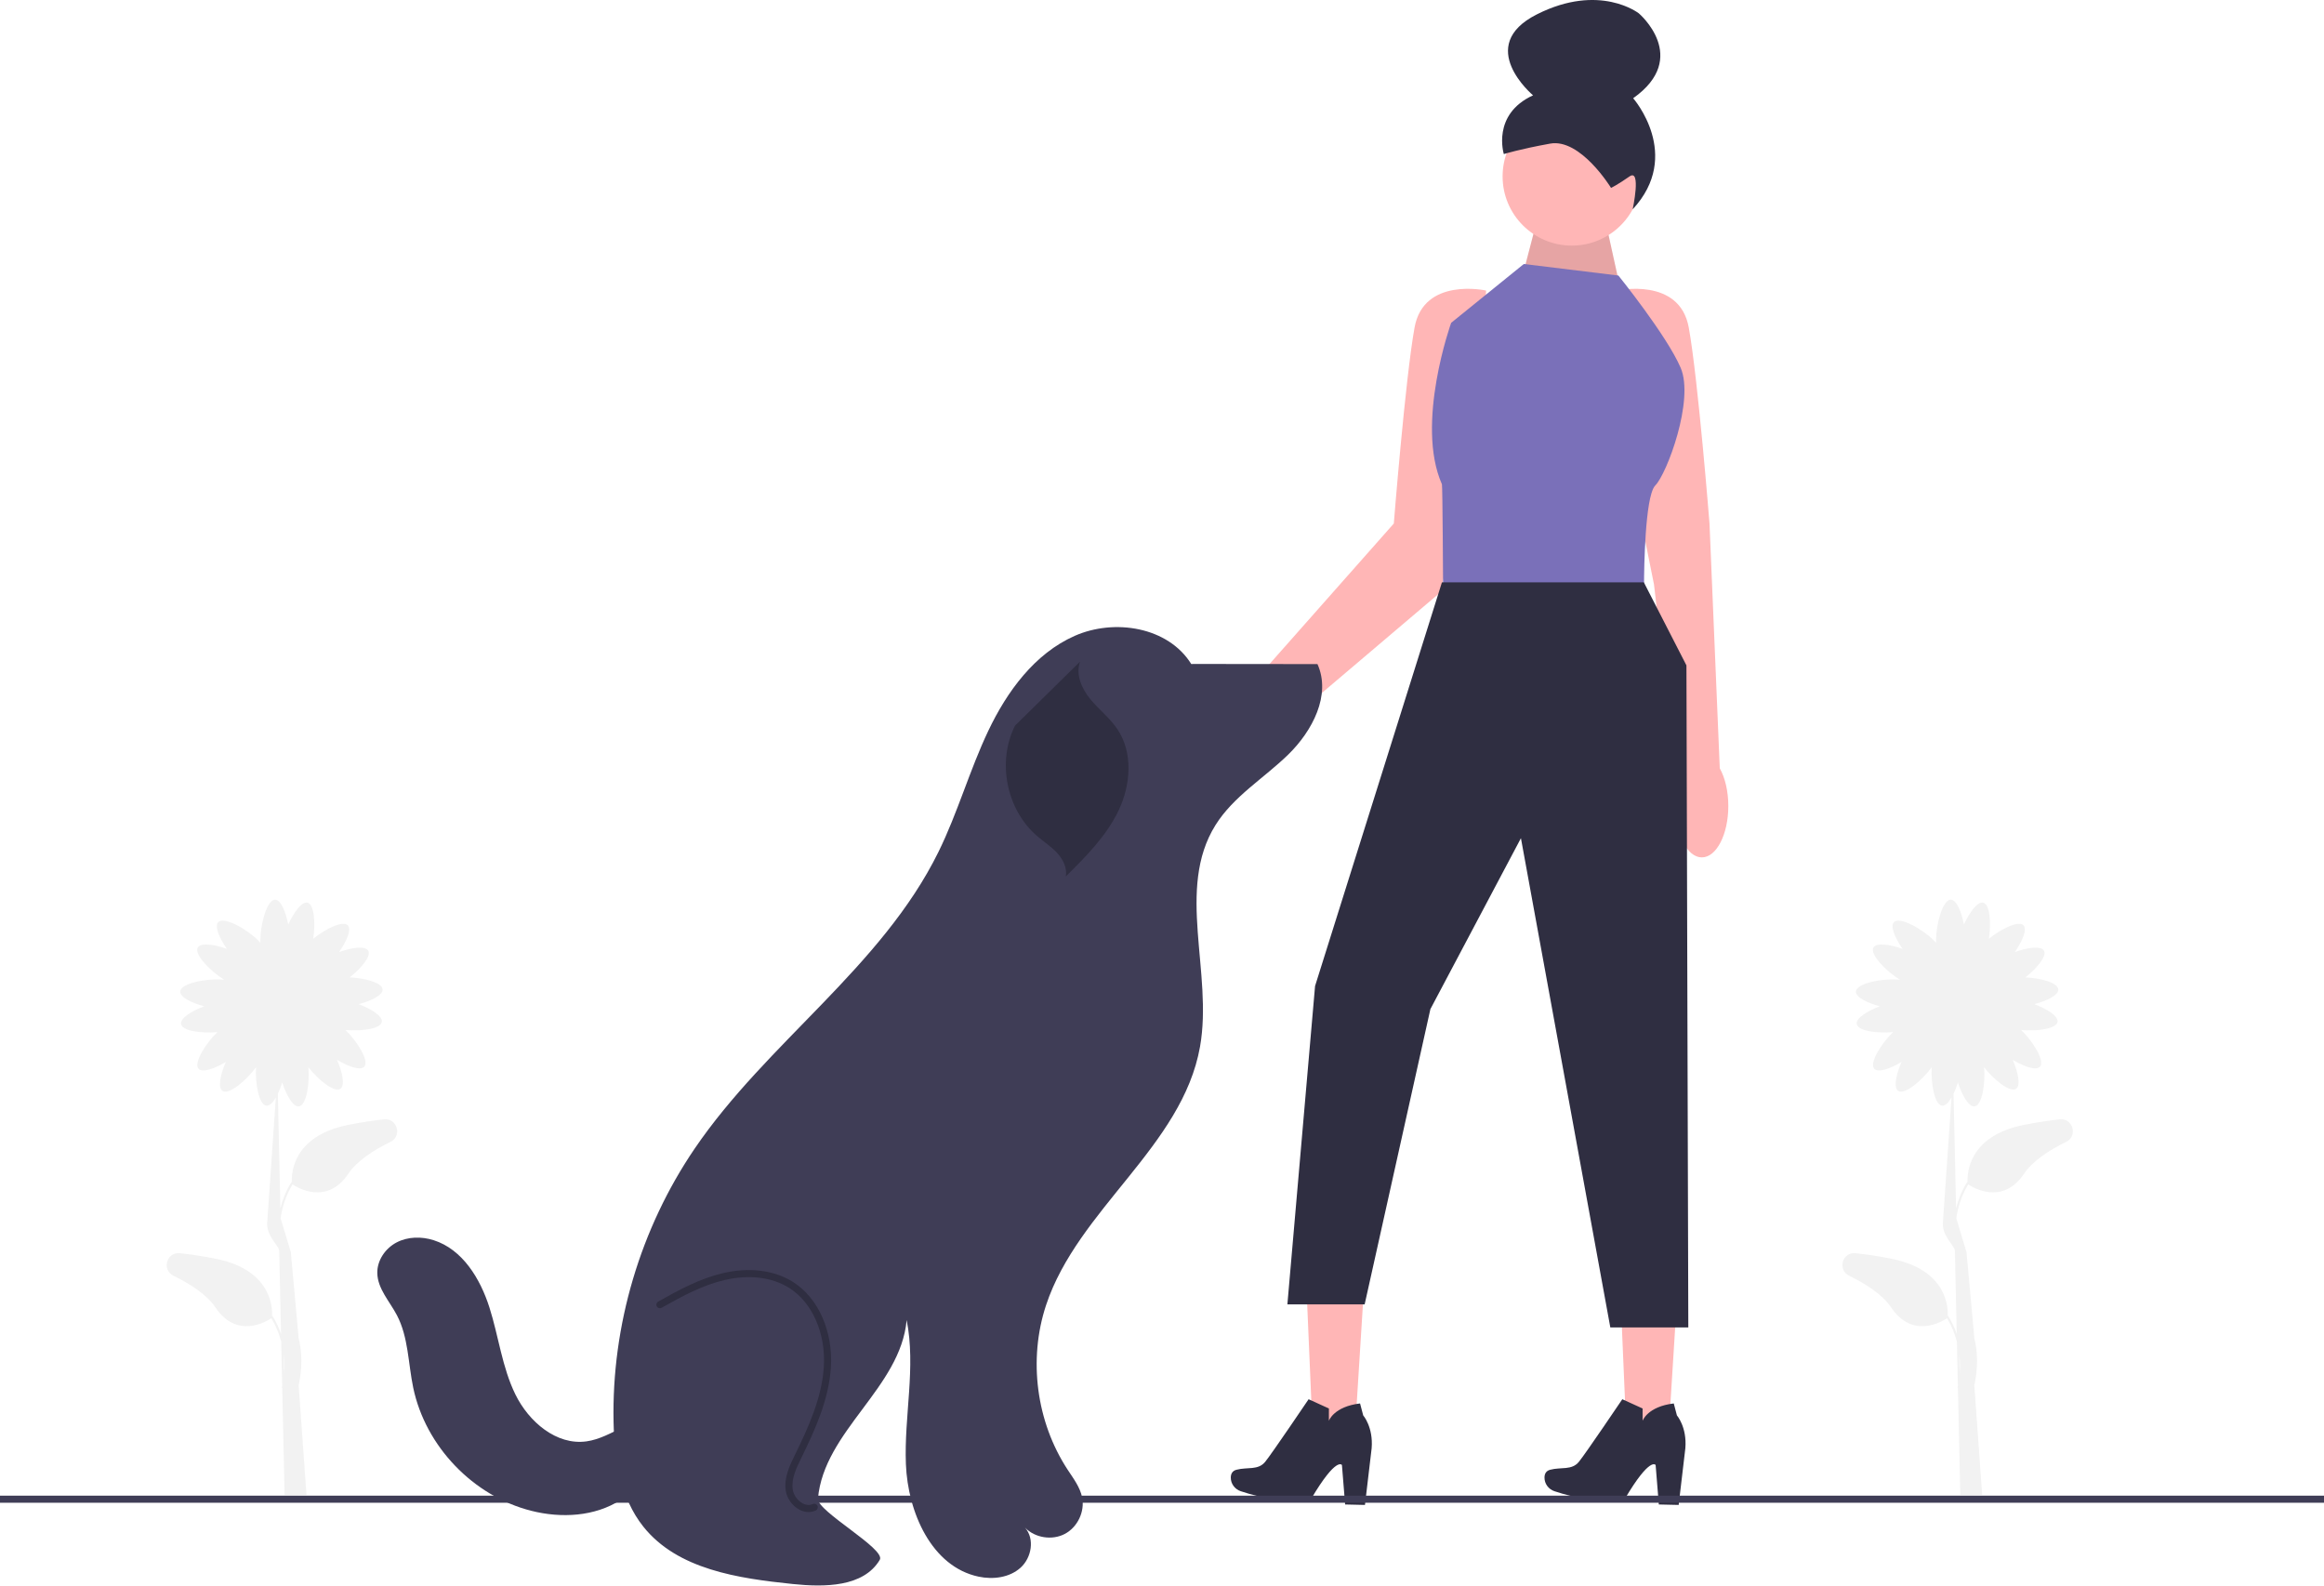
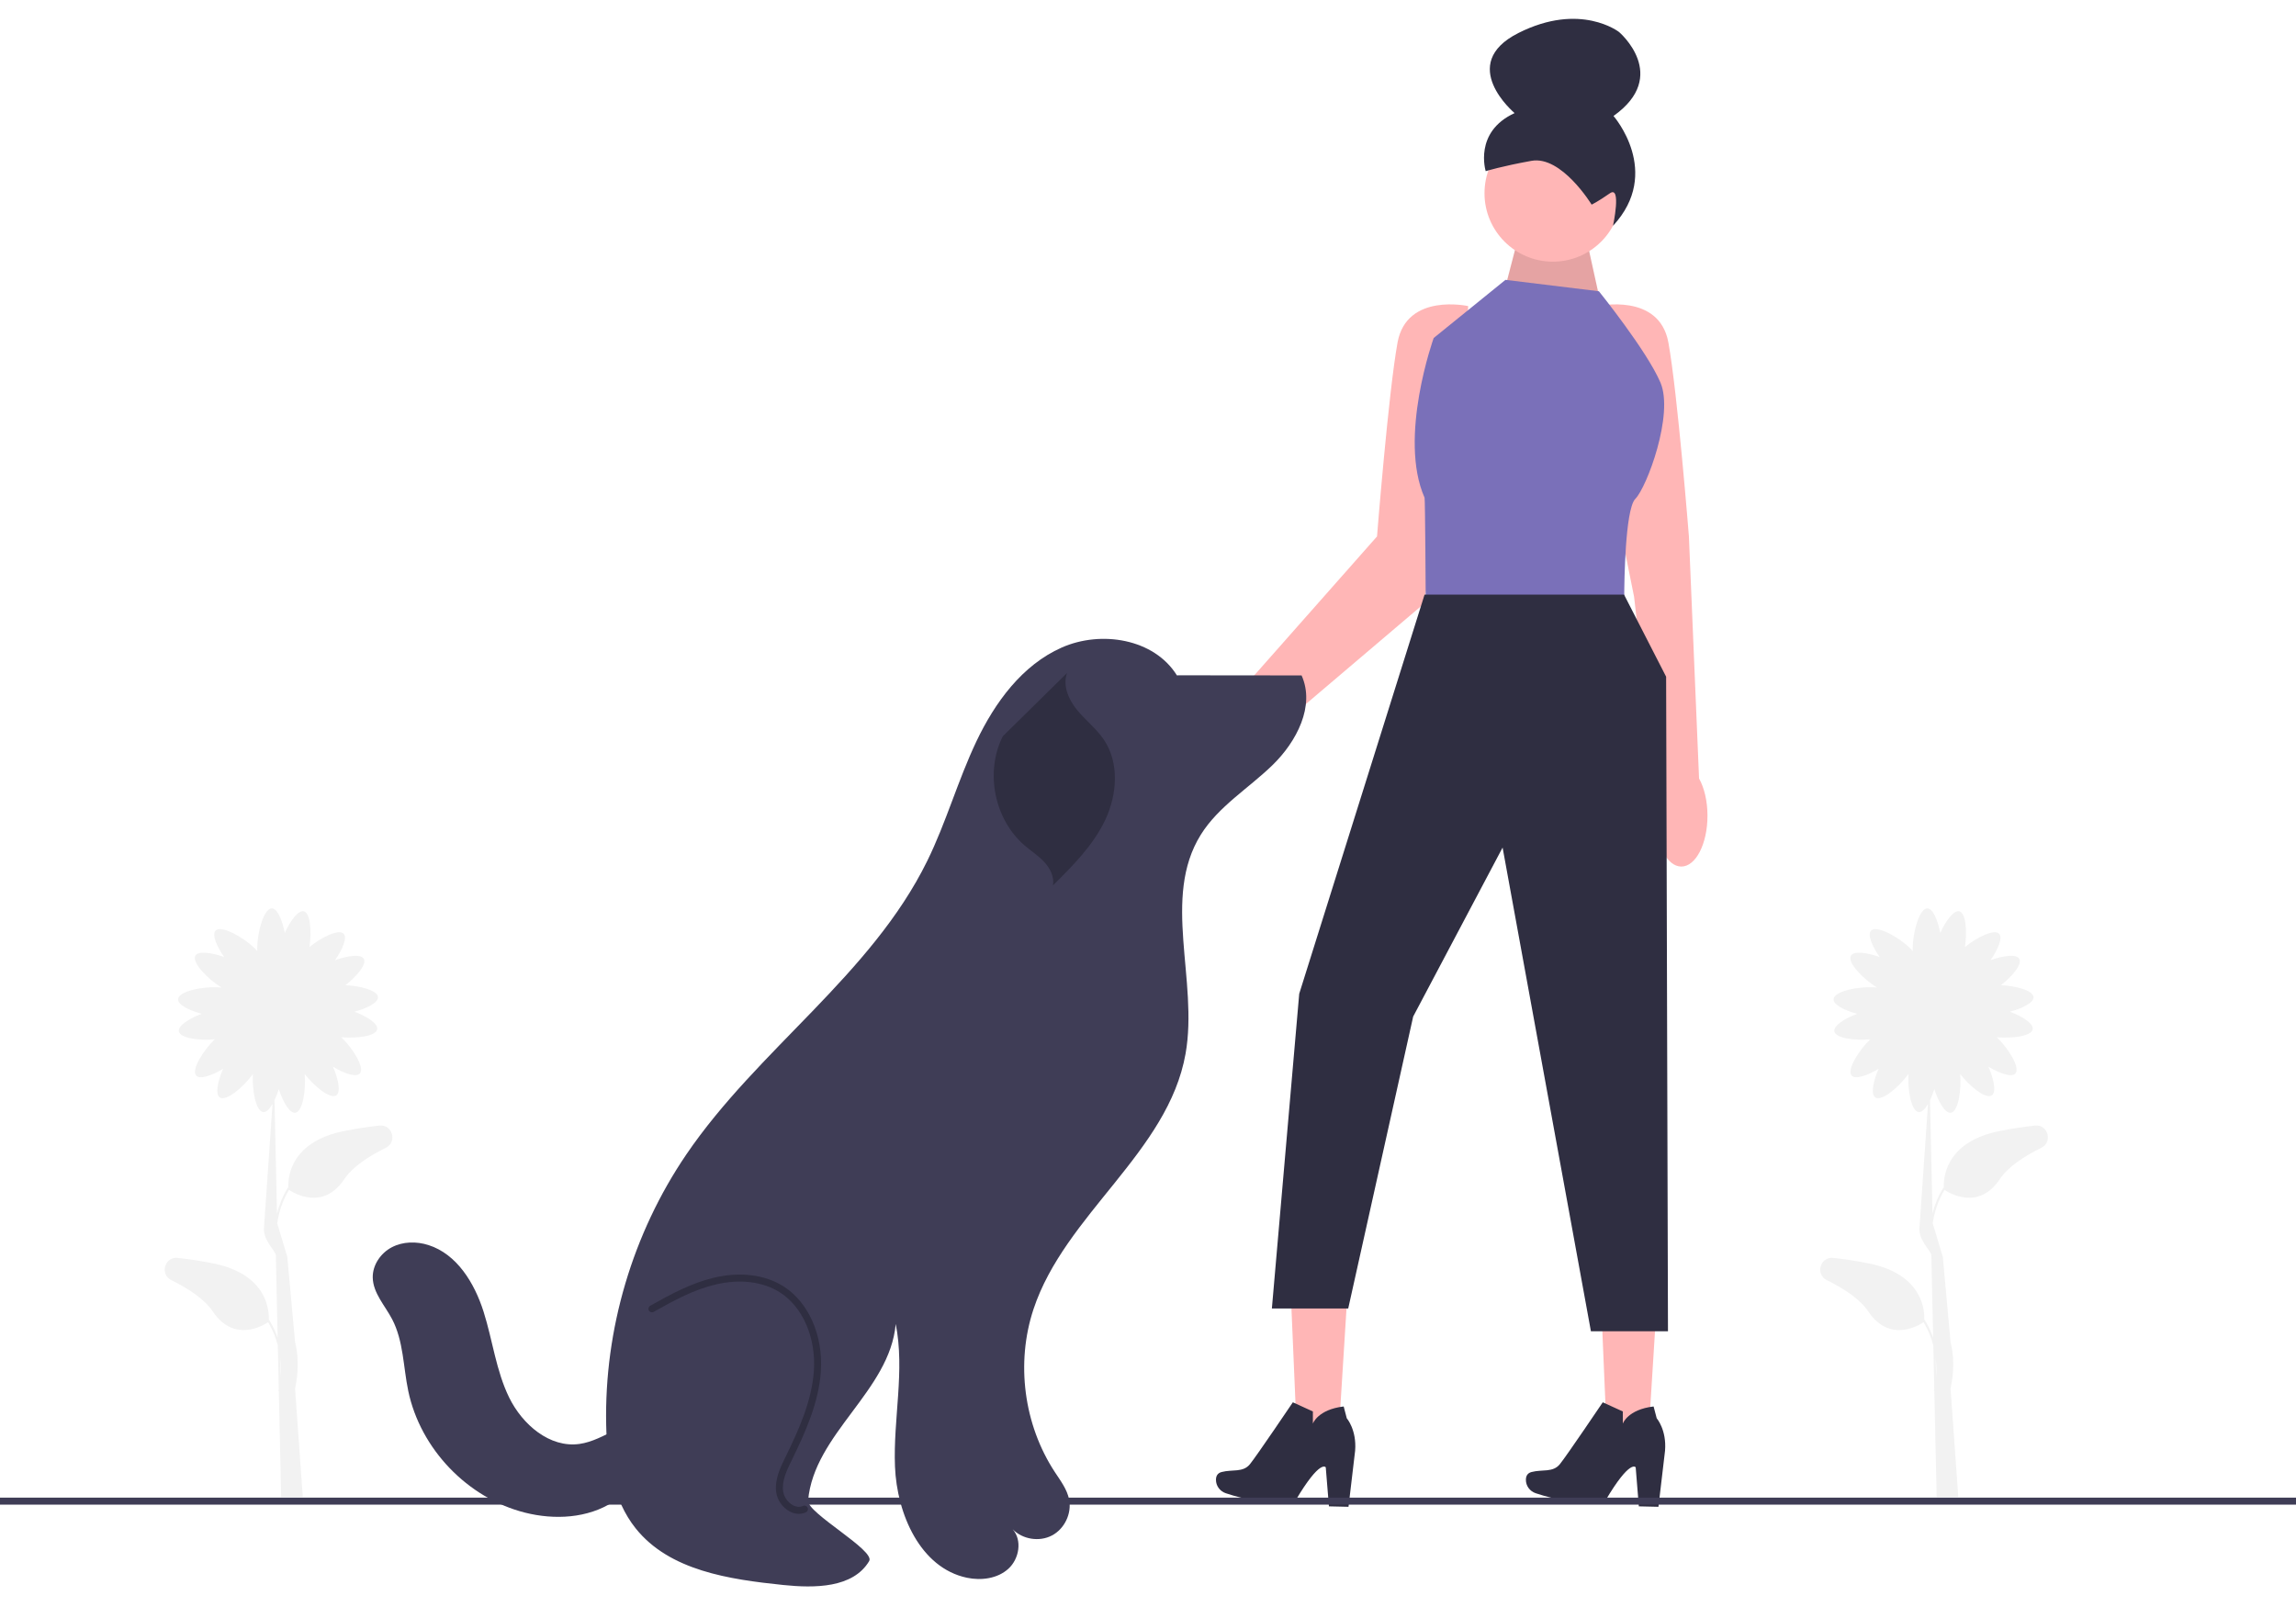
- <svg xmlns="http://www.w3.org/2000/svg" width="656" height="447.506" viewBox="0 0 656 447.506">
-   <path d="M108.401,315.946c-3.161,.34-6.609,.851-10.277,1.597-15.552,3.167-15.875,13.727-15.739,16.148l-.106-.066c-1.564,2.509-2.543,5.047-3.135,7.443l-.712-32.367c.461-.96,.88-2.049,1.229-3.165,1.164,3.585,3.073,6.972,4.718,6.747,2.139-.292,3.072-6.586,2.673-11.059,2.72,3.503,7.298,7.25,9.025,6.094,1.38-.923,.562-4.724-.945-8.179,3.139,1.891,6.616,3.134,7.695,1.933,1.472-1.639-2.056-7.231-5.309-10.352,4.355,.406,9.894-.288,10.257-2.27,.299-1.633-2.997-3.694-6.526-5.02,3.544-.934,6.858-2.563,6.748-4.173-.131-1.913-5.051-3.195-9.295-3.391,3.202-2.505,6.143-5.967,5.244-7.533-.827-1.44-4.674-.882-8.224,.386,2.101-3.003,3.578-6.387,2.453-7.546-1.401-1.443-6.374,1.047-9.767,3.8,.661-4.288,.327-9.701-1.597-10.19-1.609-.41-3.889,2.739-5.453,6.169-.691-3.599-2.09-7.016-3.704-7.016-2.3,0-4.164,6.934-4.164,11.451,0,.255,.007,.496,.018,.725-.231-.268-.495-.547-.797-.84-3.241-3.147-9.514-6.641-11.116-4.991-1.125,1.158,.352,4.542,2.453,7.546-3.55-1.268-7.397-1.826-8.224-.386-1.111,1.934,3.639,6.763,7.5,9.105-.232-.028-.476-.051-.735-.069-4.507-.308-11.552,1.08-11.708,3.375-.11,1.611,3.204,3.239,6.748,4.173-3.528,1.326-6.825,3.387-6.526,5.02,.363,1.982,5.902,2.676,10.257,2.27-3.253,3.122-6.781,8.713-5.309,10.352,1.079,1.201,4.556-.042,7.695-1.933-1.507,3.455-2.325,7.256-.945,8.179,1.824,1.22,6.825-3.026,9.463-6.679-.269,4.47,.801,10.61,2.923,10.852,.887,.101,1.828-.845,2.676-2.302l-2.404,34.79c-.562,4.052,3.032,6.695,3.353,8.364l.518,23.559c-.585-1.678-1.373-3.395-2.435-5.099l-.106,.066c.136-2.421-.187-12.982-15.739-16.148-3.668-.747-7.116-1.257-10.277-1.597-3.731-.401-5.187,4.706-1.816,6.356,4.881,2.389,9.473,5.399,11.867,8.964,6.119,9.114,14.574,3.845,15.776,3.027,1.343,2.235,2.223,4.487,2.779,6.629l.275,12.511c-.067,.296-.114,.462-.118,.474l.129,.038,.666,30.279,6.181-.05-2.211-30.949c.371-1.67,1.514-7.357,0-13.264l-2.211-24.317h0c-.005-.019,.125,.638,0,0l-2.884-9.555c.419-2.956,1.393-6.281,3.369-9.571,1.202,.818,9.657,6.086,15.776-3.027,2.393-3.565,6.985-6.575,11.867-8.964,3.371-1.65,1.915-6.757-1.816-6.356Zm-28.233,71.638l-.117-5.295c.235,2.002,.223,3.809,.117,5.295Z" fill="#f2f2f2" />
-   <path d="M581.401,315.946c-3.161,.34-6.609,.851-10.277,1.597-15.552,3.167-15.875,13.727-15.739,16.148l-.106-.066c-1.564,2.509-2.543,5.047-3.135,7.443l-.712-32.367c.461-.96,.88-2.049,1.229-3.165,1.164,3.585,3.073,6.972,4.718,6.747,2.139-.292,3.072-6.586,2.673-11.059,2.72,3.503,7.298,7.25,9.025,6.094,1.38-.923,.562-4.724-.945-8.179,3.139,1.891,6.616,3.134,7.695,1.933,1.472-1.639-2.056-7.231-5.309-10.352,4.355,.406,9.894-.288,10.257-2.27,.299-1.633-2.997-3.694-6.526-5.02,3.544-.934,6.858-2.563,6.748-4.173-.131-1.913-5.051-3.195-9.295-3.391,3.202-2.505,6.143-5.967,5.244-7.533-.827-1.44-4.674-.882-8.224,.386,2.101-3.003,3.578-6.387,2.453-7.546-1.401-1.443-6.374,1.047-9.767,3.8,.661-4.288,.327-9.701-1.597-10.19-1.609-.41-3.889,2.739-5.453,6.169-.691-3.599-2.09-7.016-3.704-7.016-2.3,0-4.164,6.934-4.164,11.451,0,.255,.007,.496,.018,.725-.231-.268-.495-.547-.797-.84-3.241-3.147-9.514-6.641-11.116-4.991-1.125,1.158,.352,4.542,2.453,7.546-3.55-1.268-7.397-1.826-8.224-.386-1.111,1.934,3.639,6.763,7.5,9.105-.232-.028-.476-.051-.735-.069-4.507-.308-11.552,1.08-11.708,3.375-.11,1.611,3.204,3.239,6.748,4.173-3.528,1.326-6.825,3.387-6.526,5.02,.363,1.982,5.902,2.676,10.257,2.27-3.253,3.122-6.781,8.713-5.309,10.352,1.079,1.201,4.556-.042,7.695-1.933-1.507,3.455-2.325,7.256-.945,8.179,1.824,1.22,6.825-3.026,9.463-6.679-.269,4.47,.801,10.61,2.923,10.852,.887,.101,1.828-.845,2.676-2.302l-2.404,34.79c-.562,4.052,3.032,6.695,3.353,8.364l.518,23.559c-.585-1.678-1.373-3.395-2.435-5.099l-.106,.066c.136-2.421-.187-12.982-15.739-16.148-3.668-.747-7.116-1.257-10.277-1.597-3.731-.401-5.187,4.706-1.816,6.356,4.881,2.389,9.473,5.399,11.867,8.964,6.119,9.114,14.574,3.845,15.776,3.027,1.343,2.235,2.223,4.487,2.779,6.629l.275,12.511c-.067,.296-.114,.462-.118,.474l.129,.038,.666,30.279,6.181-.05-2.211-30.949c.371-1.67,1.514-7.357,0-13.264l-2.211-24.317h0c-.005-.019,.125,.638,0,0l-2.884-9.555c.419-2.956,1.393-6.281,3.369-9.571,1.202,.818,9.657,6.086,15.776-3.027,2.393-3.565,6.985-6.575,11.867-8.964,3.371-1.65,1.915-6.757-1.816-6.356Zm-28.233,71.638l-.117-5.295c.235,2.002,.223,3.809,.117,5.295Z" fill="#f2f2f2" />
-   <path d="M485.443,216.857l-2.898-69.093s-3.255-41.019-5.86-55.343c-2.604-14.324-20.184-10.418-20.184-10.418l1.953,41.019,8.428,41.978,6.56,57.162c-.338,1.653-.529,3.451-.529,5.338,0,8.008,3.344,14.5,7.47,14.5s7.47-6.492,7.47-14.5c0-4.213-.931-7.994-2.409-10.643Z" fill="#ffb6b6" />
-   <path d="M344.367,198.954c3.082-3.671,6.773-6.165,10.087-7.125l38.981-44.065s3.256-41.019,5.86-55.343c2.604-14.324,20.184-10.418,20.184-10.418l-1.953,41.019-11.069,44.275-45.613,38.725c-.797,1.451-1.773,2.902-2.943,4.295-5.549,6.61-13.077,9.424-16.815,6.286-3.737-3.138-2.268-11.039,3.281-17.649Z" fill="#ffb6b6" />
-   <polygon points="430.131 76.469 434.653 59.085 452.269 58.238 457.539 82.2 430.131 76.469" fill="#ffb6b6" />
-   <polygon points="430.131 76.469 434.653 59.085 452.269 58.238 457.539 82.2 430.131 76.469" opacity=".1" />
-   <g>
-     <polygon points="385.149 361.257 368.65 360.314 370.814 410.949 381.994 411.589 385.149 361.257" fill="#ffb6b6" />
-     <path d="M369.384,394.939l5.729,2.613-.007,3.473s1.382-4.019,8.801-4.896l.886,3.367s2.877,3.303,2.384,9.276l-1.889,15.998-5.595-.129-.904-11.132s-1.541-2.526-8.641,9.477c0,0-7.821,1.971-19.931-2.09-1.665-.558-2.821-2.112-2.799-3.868,.012-.969,.391-1.864,1.605-2.185,3.092-.818,6.112,.219,8.109-2.249,1.997-2.468,12.252-17.656,12.252-17.656Z" fill="#2f2e41" />
-   </g>
-   <g>
-     <polygon points="473.698 361.257 457.199 360.314 459.364 410.949 470.544 411.589 473.698 361.257" fill="#ffb6b6" />
-     <path d="M457.934,394.939l5.729,2.613-.007,3.473s1.382-4.019,8.801-4.896l.886,3.367s2.877,3.303,2.384,9.276l-1.889,15.998-5.595-.129-.904-11.132s-1.541-2.526-8.641,9.477c0,0-7.821,1.971-19.931-2.09-1.665-.558-2.821-2.112-2.799-3.868,.012-.969,.391-1.864,1.605-2.185,3.092-.818,6.112,.219,8.109-2.249,1.997-2.468,12.252-17.656,12.252-17.656Z" fill="#2f2e41" />
-   </g>
-   <circle cx="443.675" cy="49.789" r="19.533" fill="#ffb6b6" />
-   <path d="M454.752,53.036s-8.588-14.052-17.185-12.501c-8.597,1.551-13.078,2.951-13.078,2.951,0,0-3.501-11.204,8.252-16.579,0,0-16.633-13.926,1.094-22.863,17.727-8.937,28.758-.276,28.758-.276,0,0,14.672,12.443-1.595,23.958,0,0,14.079,16.038-.141,31.358,0,0,2.51-11.665-.905-9.274-3.415,2.391-5.201,3.225-5.201,3.225Z" fill="#2f2e41" />
-   <path d="M456.826,77.771l-26.695-3.256-20.51,16.603s-10.2,28.421-2.604,45.577c.182,.411,.326,28.974,.326,28.974h56.717s-.055-19.441,2.112-26.483c.31-1.006,.665-1.759,1.071-2.166,3.256-3.256,11.069-24.091,7.162-33.206-3.907-9.115-17.58-26.044-17.58-26.044Z" fill="#7a70b9" />
-   <polygon points="407.017 164.367 371.207 278.309 363.394 368.161 385.205 368.161 403.762 284.82 429.316 236.578 454.548 374.672 476.564 374.672 476.034 187.807 464.014 164.367 407.017 164.367" fill="#2f2e41" />
-   <rect y="422.157" width="656" height="2" fill="#3f3d56" />
-   <g>
-     <path d="M336.264,187.428c-6.502-10.47-21.672-12.934-32.94-7.939-11.268,4.995-19.056,15.644-24.351,26.774-5.295,11.13-8.625,23.122-14.067,34.18-16.012,32.538-48.436,53.79-68.833,83.775-15.325,22.529-23.44,49.884-22.881,77.126,.214,10.435,1.902,21.412,8.413,29.568,9.665,12.106,26.778,14.589,42.187,16.183,8.951,.926,19.936,.9,24.546-6.828,1.823-3.057-17.771-13.721-17.456-17.267,1.696-19.133,23.344-31.283,25.04-50.415,2.66,13.331-.749,27.094-.211,40.678,.538,13.583,7.233,28.948,20.534,31.756,4.104,.867,8.739,.267,11.849-2.547,3.111-2.814,4.019-8.131,1.248-11.28,2.838,2.898,7.626,3.651,11.217,1.764,3.59-1.887,5.685-6.259,4.907-10.239-.572-2.927-2.461-5.39-4.097-7.884-8.862-13.51-11.17-31.115-6.092-46.453,8.978-27.114,38.46-44.812,43.454-72.933,3.709-20.884-6.873-44.548,4.356-62.543,5.06-8.109,13.653-13.222,20.506-19.885,6.853-6.664,12.212-16.859,8.29-25.576l-35.029-.038" fill="#3f3d56" />
-     <path d="M228.238,426.786c-.872,0-1.765-.233-2.628-.696-1.989-1.066-3.488-3.175-3.821-5.372-.553-3.654,1.188-7.203,2.586-10.055,3.826-7.799,7.608-16.138,8.165-24.803,.609-9.46-3.229-18.229-9.776-22.341-4.866-3.055-11.363-3.84-18.292-2.21-6.138,1.443-11.652,4.394-17.71,7.817-.481,.272-1.091,.103-1.363-.379-.272-.48-.102-1.091,.379-1.362,5.966-3.371,11.85-6.521,18.236-8.023,7.455-1.752,14.491-.878,19.814,2.464,7.16,4.496,11.363,13.98,10.708,24.163-.581,9.03-4.451,17.576-8.366,25.555-1.342,2.737-2.864,5.839-2.404,8.875,.238,1.571,1.358,3.142,2.788,3.909,.697,.374,1.759,.71,2.862,.197,.501-.234,1.096-.017,1.329,.484s.017,1.096-.484,1.329c-.643,.3-1.326,.449-2.024,.449Z" fill="#2f2e41" />
-     <path d="M304.873,186.741c-1.309,3.586,.437,7.606,2.859,10.558,2.421,2.952,5.531,5.326,7.665,8.492,4.472,6.637,3.801,15.709,.365,22.937-3.436,7.227-9.229,13.018-14.911,18.654,.42-2.417-.802-4.856-2.467-6.657s-3.762-3.138-5.624-4.734c-8.672-7.434-11.385-20.982-6.244-31.183" fill="#2f2e41" />
-     <path d="M186.422,400.109c-7.346-.9-13.551,5.71-20.882,6.723-8.478,1.172-16.274-5.536-20.046-13.218-3.772-7.682-4.74-16.402-7.335-24.557-2.595-8.155-7.601-16.415-15.757-19.007-3.422-1.087-7.294-1.028-10.472,.641-3.179,1.669-5.509,5.077-5.429,8.667,.098,4.417,3.485,7.952,5.537,11.865,3.265,6.226,3.164,13.599,4.606,20.479,3.468,16.543,16.924,30.571,33.308,34.724,8.473,2.148,17.957,1.656,25.297-3.091s11.813-14.307,9.096-22.614" fill="#3f3d56" />
+ <svg xmlns="http://www.w3.org/2000/svg" xmlns:xlink="http://www.w3.org/1999/xlink" width="500px" height="350px" viewBox="0 0 512 350" version="1.1">
+   <defs>
+     <filter id="alpha" filterUnits="objectBoundingBox" x="0%" y="0%" width="100%" height="100%">
+       <feColorMatrix type="matrix" in="SourceGraphic" values="0 0 0 0 1 0 0 0 0 1 0 0 0 0 1 0 0 0 1 0" />
+     </filter>
+     <mask id="mask0">
+       <g filter="url(#alpha)">
+         <rect x="0" y="0" width="512" height="350" style="fill:rgb(0%,0%,0%);fill-opacity:0.102;stroke:none;" />
+       </g>
+     </mask>
+     <clipPath id="clip1">
+       <rect x="0" y="0" width="512" height="350" />
+     </clipPath>
+     <g id="surface5" clip-path="url(#clip1)">
+       <path style=" stroke:none;fill-rule:nonzero;fill:rgb(0%,0%,0%);fill-opacity:1;" d="M 335.711 59.742 L 339.242 46.16 L 352.988 45.5 L 357.105 64.219 Z M 335.711 59.742 " />
+     </g>
+   </defs>
+   <g id="surface1">
+     <path style=" stroke:none;fill-rule:nonzero;fill:rgb(94.902%,94.902%,94.902%);fill-opacity:1;" d="M 84.605 246.832 C 82.141 247.098 79.449 247.496 76.586 248.082 C 64.445 250.555 64.195 258.805 64.301 260.695 L 64.219 260.645 C 62.996 262.605 62.234 264.59 61.77 266.461 L 61.215 241.176 C 61.574 240.426 61.902 239.574 62.176 238.703 C 63.082 241.504 64.574 244.148 65.855 243.973 C 67.527 243.746 68.254 238.828 67.941 235.332 C 70.066 238.07 73.637 240.996 74.988 240.094 C 76.062 239.375 75.426 236.406 74.25 233.703 C 76.699 235.184 79.414 236.152 80.254 235.215 C 81.402 233.934 78.652 229.566 76.109 227.129 C 79.512 227.445 83.832 226.902 84.117 225.355 C 84.352 224.078 81.777 222.469 79.023 221.434 C 81.789 220.703 84.375 219.43 84.289 218.172 C 84.188 216.676 80.348 215.676 77.035 215.523 C 79.535 213.566 81.832 210.863 81.129 209.637 C 80.484 208.512 77.48 208.949 74.711 209.941 C 76.348 207.594 77.5 204.949 76.625 204.043 C 75.531 202.918 71.648 204.863 69 207.012 C 69.516 203.664 69.254 199.434 67.754 199.051 C 66.5 198.73 64.719 201.191 63.5 203.871 C 62.961 201.059 61.867 198.391 60.609 198.391 C 58.812 198.391 57.359 203.809 57.359 207.336 C 57.359 207.535 57.363 207.723 57.371 207.902 C 57.191 207.695 56.984 207.477 56.75 207.246 C 54.219 204.789 49.324 202.059 48.074 203.348 C 47.195 204.254 48.348 206.895 49.988 209.242 C 47.219 208.25 44.215 207.816 43.57 208.941 C 42.703 210.453 46.41 214.227 49.422 216.055 C 49.242 216.031 49.051 216.016 48.848 216 C 45.332 215.762 39.832 216.844 39.711 218.637 C 39.625 219.895 42.211 221.168 44.977 221.898 C 42.223 222.934 39.652 224.543 39.883 225.82 C 40.168 227.367 44.492 227.91 47.891 227.594 C 45.352 230.031 42.598 234.398 43.746 235.68 C 44.59 236.617 47.301 235.648 49.75 234.168 C 48.574 236.867 47.938 239.84 49.016 240.559 C 50.438 241.512 54.34 238.195 56.398 235.34 C 56.191 238.832 57.023 243.629 58.68 243.82 C 59.375 243.898 60.105 243.16 60.77 242.02 L 58.895 269.199 C 58.457 272.367 61.262 274.43 61.512 275.734 L 61.914 294.141 C 61.457 292.828 60.844 291.488 60.016 290.156 L 59.934 290.207 C 60.039 288.316 59.785 280.066 47.648 277.594 C 44.785 277.008 42.094 276.609 39.625 276.344 C 36.715 276.031 35.578 280.02 38.211 281.309 C 42.02 283.176 45.602 285.527 47.473 288.312 C 52.246 295.434 58.848 291.316 59.785 290.68 C 60.832 292.426 61.52 294.184 61.953 295.859 L 62.168 305.633 C 62.117 305.863 62.078 305.992 62.078 306.004 L 62.176 306.031 L 62.695 329.688 L 67.52 329.648 L 65.797 305.469 C 66.086 304.164 66.977 299.723 65.797 295.105 L 64.07 276.109 C 64.066 276.094 64.168 276.609 64.07 276.109 L 61.82 268.645 C 62.148 266.336 62.906 263.738 64.449 261.168 C 65.387 261.805 71.984 265.922 76.762 258.801 C 78.629 256.016 82.215 253.664 86.023 251.797 C 88.652 250.508 87.52 246.52 84.605 246.832 Z M 62.57 302.801 L 62.48 298.664 C 62.664 300.227 62.652 301.641 62.57 302.801 Z M 62.57 302.801 " />
+     <path style=" stroke:none;fill-rule:nonzero;fill:rgb(94.902%,94.902%,94.902%);fill-opacity:1;" d="M 453.777 246.832 C 451.309 247.098 448.617 247.496 445.754 248.082 C 433.617 250.555 433.363 258.805 433.473 260.695 L 433.391 260.645 C 432.168 262.605 431.402 264.59 430.941 266.461 L 430.387 241.176 C 430.746 240.426 431.074 239.574 431.344 238.703 C 432.254 241.504 433.742 244.148 435.027 243.973 C 436.695 243.746 437.426 238.828 437.113 235.332 C 439.238 238.07 442.809 240.996 444.156 240.094 C 445.234 239.375 444.598 236.406 443.418 233.703 C 445.871 235.184 448.582 236.152 449.426 235.215 C 450.574 233.934 447.82 229.566 445.281 227.129 C 448.68 227.445 453.004 226.902 453.289 225.355 C 453.52 224.078 450.949 222.469 448.195 221.434 C 450.961 220.703 453.547 219.43 453.461 218.172 C 453.359 216.676 449.52 215.676 446.207 215.523 C 448.703 213.566 451 210.863 450.297 209.637 C 449.652 208.512 446.652 208.949 443.879 209.941 C 445.52 207.594 446.672 204.949 445.793 204.043 C 444.699 202.918 440.82 204.863 438.172 207.012 C 438.688 203.664 438.426 199.434 436.926 199.051 C 435.668 198.73 433.891 201.191 432.668 203.871 C 432.129 201.059 431.039 198.391 429.777 198.391 C 427.984 198.391 426.527 203.809 426.527 207.336 C 426.527 207.535 426.535 207.723 426.543 207.902 C 426.363 207.695 426.156 207.477 425.922 207.246 C 423.391 204.789 418.496 202.059 417.246 203.348 C 416.367 204.254 417.52 206.895 419.16 209.242 C 416.387 208.25 413.387 207.816 412.738 208.941 C 411.871 210.453 415.578 214.227 418.594 216.055 C 418.414 216.031 418.223 216.016 418.02 216 C 414.5 215.762 409.004 216.844 408.883 218.637 C 408.797 219.895 411.383 221.168 414.148 221.898 C 411.395 222.934 408.82 224.543 409.055 225.82 C 409.34 227.367 413.66 227.91 417.059 227.594 C 414.52 230.031 411.766 234.398 412.918 235.68 C 413.758 236.617 416.473 235.648 418.922 234.168 C 417.746 236.867 417.109 239.84 418.184 240.559 C 419.609 241.512 423.512 238.195 425.57 235.34 C 425.359 238.832 426.195 243.629 427.852 243.82 C 428.543 243.898 429.277 243.16 429.941 242.02 L 428.066 269.199 C 427.625 272.367 430.43 274.43 430.684 275.734 L 431.086 294.141 C 430.629 292.828 430.016 291.488 429.184 290.156 L 429.102 290.207 C 429.211 288.316 428.957 280.066 416.82 277.594 C 413.957 277.008 411.266 276.609 408.797 276.344 C 405.887 276.031 404.75 280.02 407.379 281.309 C 411.191 283.176 414.773 285.527 416.641 288.312 C 421.418 295.434 428.016 291.316 428.953 290.68 C 430.004 292.426 430.691 294.184 431.125 295.859 L 431.34 305.633 C 431.285 305.863 431.25 305.992 431.246 306.004 L 431.348 306.031 L 431.867 329.688 L 436.691 329.648 L 434.965 305.469 C 435.258 304.164 436.148 299.723 434.965 295.105 L 433.242 276.109 C 433.238 276.094 433.34 276.609 433.242 276.109 L 430.988 268.645 C 431.316 266.336 432.078 263.738 433.621 261.168 C 434.559 261.805 441.156 265.922 445.934 258.801 C 447.801 256.016 451.383 253.664 455.195 251.797 C 457.824 250.508 456.688 246.52 453.777 246.832 Z M 431.742 302.801 L 431.648 298.664 C 431.832 300.227 431.824 301.641 431.742 302.801 Z M 431.742 302.801 " />
+     <path style=" stroke:none;fill-rule:nonzero;fill:rgb(100%,71.373%,71.373%);fill-opacity:1;" d="M 378.883 169.418 L 376.621 115.441 C 376.621 115.441 374.078 83.395 372.047 72.203 C 370.016 61.012 356.293 64.066 356.293 64.066 L 357.816 96.109 L 364.395 128.906 L 369.516 173.562 C 369.25 174.855 369.102 176.262 369.102 177.734 C 369.102 183.992 371.711 189.062 374.934 189.062 C 378.152 189.062 380.762 183.992 380.762 177.734 C 380.762 174.441 380.035 171.488 378.883 169.418 Z M 378.883 169.418 " />
+     <path style=" stroke:none;fill-rule:nonzero;fill:rgb(100%,71.373%,71.373%);fill-opacity:1;" d="M 268.773 155.434 C 271.18 152.566 274.059 150.617 276.648 149.867 L 307.07 115.441 C 307.07 115.441 309.613 83.395 311.645 72.203 C 313.676 61.012 327.398 64.066 327.398 64.066 L 325.875 96.109 L 317.234 130.699 L 281.633 160.953 C 281.012 162.09 280.25 163.223 279.336 164.309 C 275.004 169.473 269.129 171.672 266.215 169.223 C 263.297 166.77 264.441 160.598 268.773 155.434 Z M 268.773 155.434 " />
+     <path style=" stroke:none;fill-rule:nonzero;fill:rgb(100%,71.373%,71.373%);fill-opacity:1;" d="M 335.711 59.742 L 339.242 46.16 L 352.988 45.5 L 357.105 64.219 Z M 335.711 59.742 " />
+     <use xlink:href="#surface5" mask="url(#mask0)" />
+     <path style=" stroke:none;fill-rule:nonzero;fill:rgb(100%,71.373%,71.373%);fill-opacity:1;" d="M 300.605 282.23 L 287.727 281.496 L 289.414 321.055 L 298.141 321.555 Z M 300.605 282.23 " />
+     <path style=" stroke:none;fill-rule:nonzero;fill:rgb(18.431%,18.039%,25.49%);fill-opacity:1;" d="M 288.301 308.547 L 292.77 310.59 L 292.766 313.301 C 292.766 313.301 293.844 310.16 299.637 309.477 L 300.324 312.105 C 300.324 312.105 302.57 314.688 302.188 319.355 L 300.711 331.852 L 296.348 331.75 L 295.641 323.055 C 295.641 323.055 294.438 321.082 288.895 330.457 C 288.895 330.457 282.793 332 273.34 328.824 C 272.043 328.391 271.141 327.176 271.156 325.805 C 271.164 325.047 271.461 324.348 272.41 324.098 C 274.824 323.457 277.18 324.27 278.738 322.34 C 280.297 320.41 288.301 308.547 288.301 308.547 Z M 288.301 308.547 " />
+     <path style=" stroke:none;fill-rule:nonzero;fill:rgb(100%,71.373%,71.373%);fill-opacity:1;" d="M 369.715 282.23 L 356.84 281.496 L 358.527 321.055 L 367.254 321.555 Z M 369.715 282.23 " />
+     <path style=" stroke:none;fill-rule:nonzero;fill:rgb(18.431%,18.039%,25.49%);fill-opacity:1;" d="M 357.41 308.547 L 361.883 310.59 L 361.879 313.301 C 361.879 313.301 362.957 310.16 368.746 309.477 L 369.438 312.105 C 369.438 312.105 371.684 314.688 371.297 319.355 L 369.824 331.852 L 365.457 331.75 L 364.754 323.055 C 364.754 323.055 363.551 321.082 358.008 330.457 C 358.008 330.457 351.906 332 342.453 328.824 C 341.152 328.391 340.25 327.176 340.27 325.805 C 340.277 325.047 340.574 324.348 341.52 324.098 C 343.934 323.457 346.289 324.27 347.848 322.34 C 349.406 320.41 357.41 308.547 357.41 308.547 Z M 357.41 308.547 " />
+     <path style=" stroke:none;fill-rule:nonzero;fill:rgb(100%,71.373%,71.373%);fill-opacity:1;" d="M 361.527 38.898 C 361.527 47.324 354.703 54.156 346.281 54.156 C 337.863 54.156 331.039 47.324 331.039 38.898 C 331.039 30.469 337.863 23.637 346.281 23.637 C 354.703 23.637 361.527 30.469 361.527 38.898 Z M 361.527 38.898 " />
+     <path style=" stroke:none;fill-rule:nonzero;fill:rgb(18.431%,18.039%,25.49%);fill-opacity:1;" d="M 354.93 41.434 C 354.93 41.434 348.227 30.457 341.516 31.668 C 334.805 32.879 331.309 33.973 331.309 33.973 C 331.309 33.973 328.578 25.223 337.75 21.023 C 337.75 21.023 324.77 10.141 338.602 3.16 C 352.438 -3.82 361.047 2.945 361.047 2.945 C 361.047 2.945 372.5 12.664 359.805 21.664 C 359.805 21.664 370.793 34.191 359.695 46.16 C 359.695 46.16 361.652 37.047 358.988 38.914 C 356.32 40.785 354.93 41.434 354.93 41.434 Z M 354.93 41.434 " />
+     <path style=" stroke:none;fill-rule:nonzero;fill:rgb(47.843%,43.922%,72.549%);fill-opacity:1;" d="M 356.547 60.758 L 335.711 58.215 L 319.703 71.188 C 319.703 71.188 311.742 93.391 317.672 106.793 C 317.812 107.113 317.926 129.43 317.926 129.43 L 362.195 129.43 C 362.195 129.43 362.152 114.242 363.844 108.738 C 364.082 107.953 364.359 107.367 364.68 107.047 C 367.219 104.504 373.316 88.227 370.27 81.105 C 367.219 73.984 356.547 60.758 356.547 60.758 Z M 356.547 60.758 " />
+     <path style=" stroke:none;fill-rule:nonzero;fill:rgb(18.431%,18.039%,25.49%);fill-opacity:1;" d="M 317.672 128.41 L 289.723 217.43 L 283.625 287.625 L 300.648 287.625 L 315.133 222.516 L 335.074 184.828 L 354.77 292.711 L 371.953 292.711 L 371.539 146.723 L 362.156 128.41 Z M 317.672 128.41 " />
+     <path style=" stroke:none;fill-rule:nonzero;fill:rgb(24.706%,23.922%,33.725%);fill-opacity:1;" d="M 0 329.809 L 512 329.809 L 512 331.371 L 0 331.371 Z M 0 329.809 " />
+     <path style=" stroke:none;fill-rule:nonzero;fill:rgb(24.706%,23.922%,33.725%);fill-opacity:1;" d="M 262.449 146.43 C 257.375 138.246 245.535 136.324 236.742 140.227 C 227.945 144.129 221.867 152.449 217.734 161.145 C 213.602 169.84 211.004 179.207 206.754 187.848 C 194.258 213.266 168.953 229.871 153.031 253.297 C 141.07 270.895 134.738 292.266 135.176 313.551 C 135.34 321.703 136.66 330.277 141.742 336.648 C 149.285 346.109 162.641 348.047 174.668 349.293 C 181.652 350.016 190.227 349.996 193.824 343.957 C 195.246 341.57 179.957 333.238 180.199 330.469 C 181.523 315.52 198.422 306.027 199.742 291.082 C 201.82 301.496 199.16 312.25 199.578 322.859 C 200 333.473 205.227 345.477 215.605 347.672 C 218.809 348.348 222.426 347.879 224.855 345.68 C 227.281 343.48 227.992 339.328 225.828 336.867 C 228.043 339.133 231.781 339.723 234.582 338.246 C 237.387 336.773 239.02 333.355 238.414 330.246 C 237.965 327.961 236.492 326.035 235.215 324.09 C 228.301 313.535 226.496 299.781 230.461 287.797 C 237.469 266.613 260.477 252.789 264.375 230.816 C 267.27 214.5 259.012 196.016 267.777 181.957 C 271.727 175.621 278.434 171.625 283.781 166.422 C 289.129 161.215 293.312 153.25 290.25 146.438 L 262.91 146.41 " />
+     <path style=" stroke:none;fill-rule:nonzero;fill:rgb(18.431%,18.039%,25.49%);fill-opacity:1;" d="M 178.137 333.426 C 177.457 333.426 176.758 333.246 176.086 332.883 C 174.535 332.051 173.363 330.402 173.105 328.688 C 172.672 325.832 174.031 323.059 175.121 320.832 C 178.109 314.738 181.059 308.223 181.496 301.453 C 181.969 294.062 178.977 287.211 173.867 284 C 170.066 281.613 164.996 281 159.59 282.273 C 154.797 283.402 150.492 285.707 145.766 288.379 C 145.391 288.594 144.914 288.461 144.703 288.086 C 144.488 287.707 144.621 287.23 144.996 287.02 C 149.656 284.387 154.246 281.926 159.23 280.754 C 165.051 279.383 170.543 280.066 174.695 282.676 C 180.285 286.191 183.562 293.598 183.055 301.555 C 182.602 308.609 179.578 315.285 176.523 321.52 C 175.477 323.656 174.289 326.082 174.648 328.453 C 174.832 329.68 175.707 330.906 176.824 331.508 C 177.367 331.797 178.195 332.062 179.059 331.66 C 179.449 331.477 179.914 331.648 180.094 332.039 C 180.277 332.43 180.109 332.895 179.715 333.078 C 179.215 333.309 178.68 333.426 178.137 333.426 Z M 178.137 333.426 " />
+     <path style=" stroke:none;fill-rule:nonzero;fill:rgb(18.431%,18.039%,25.49%);fill-opacity:1;" d="M 237.949 145.891 C 236.93 148.695 238.293 151.832 240.18 154.141 C 242.07 156.445 244.496 158.301 246.164 160.773 C 249.652 165.957 249.129 173.047 246.449 178.695 C 243.766 184.34 239.246 188.863 234.809 193.266 C 235.137 191.379 234.184 189.473 232.883 188.066 C 231.586 186.66 229.949 185.613 228.496 184.367 C 221.727 178.559 219.609 167.977 223.621 160.004 " />
+     <path style=" stroke:none;fill-rule:nonzero;fill:rgb(24.706%,23.922%,33.725%);fill-opacity:1;" d="M 145.5 312.586 C 139.766 311.883 134.926 317.047 129.203 317.836 C 122.586 318.754 116.5 313.512 113.555 307.512 C 110.613 301.508 109.855 294.695 107.832 288.324 C 105.809 281.953 101.898 275.5 95.535 273.477 C 92.863 272.625 89.84 272.672 87.359 273.977 C 84.879 275.281 83.059 277.941 83.121 280.746 C 83.199 284.199 85.844 286.961 87.445 290.016 C 89.992 294.883 89.914 300.641 91.039 306.016 C 93.746 318.941 104.25 329.898 117.035 333.145 C 123.648 334.824 131.051 334.438 136.781 330.73 C 142.508 327.023 146 319.555 143.879 313.062 " />
  </g>
</svg>
